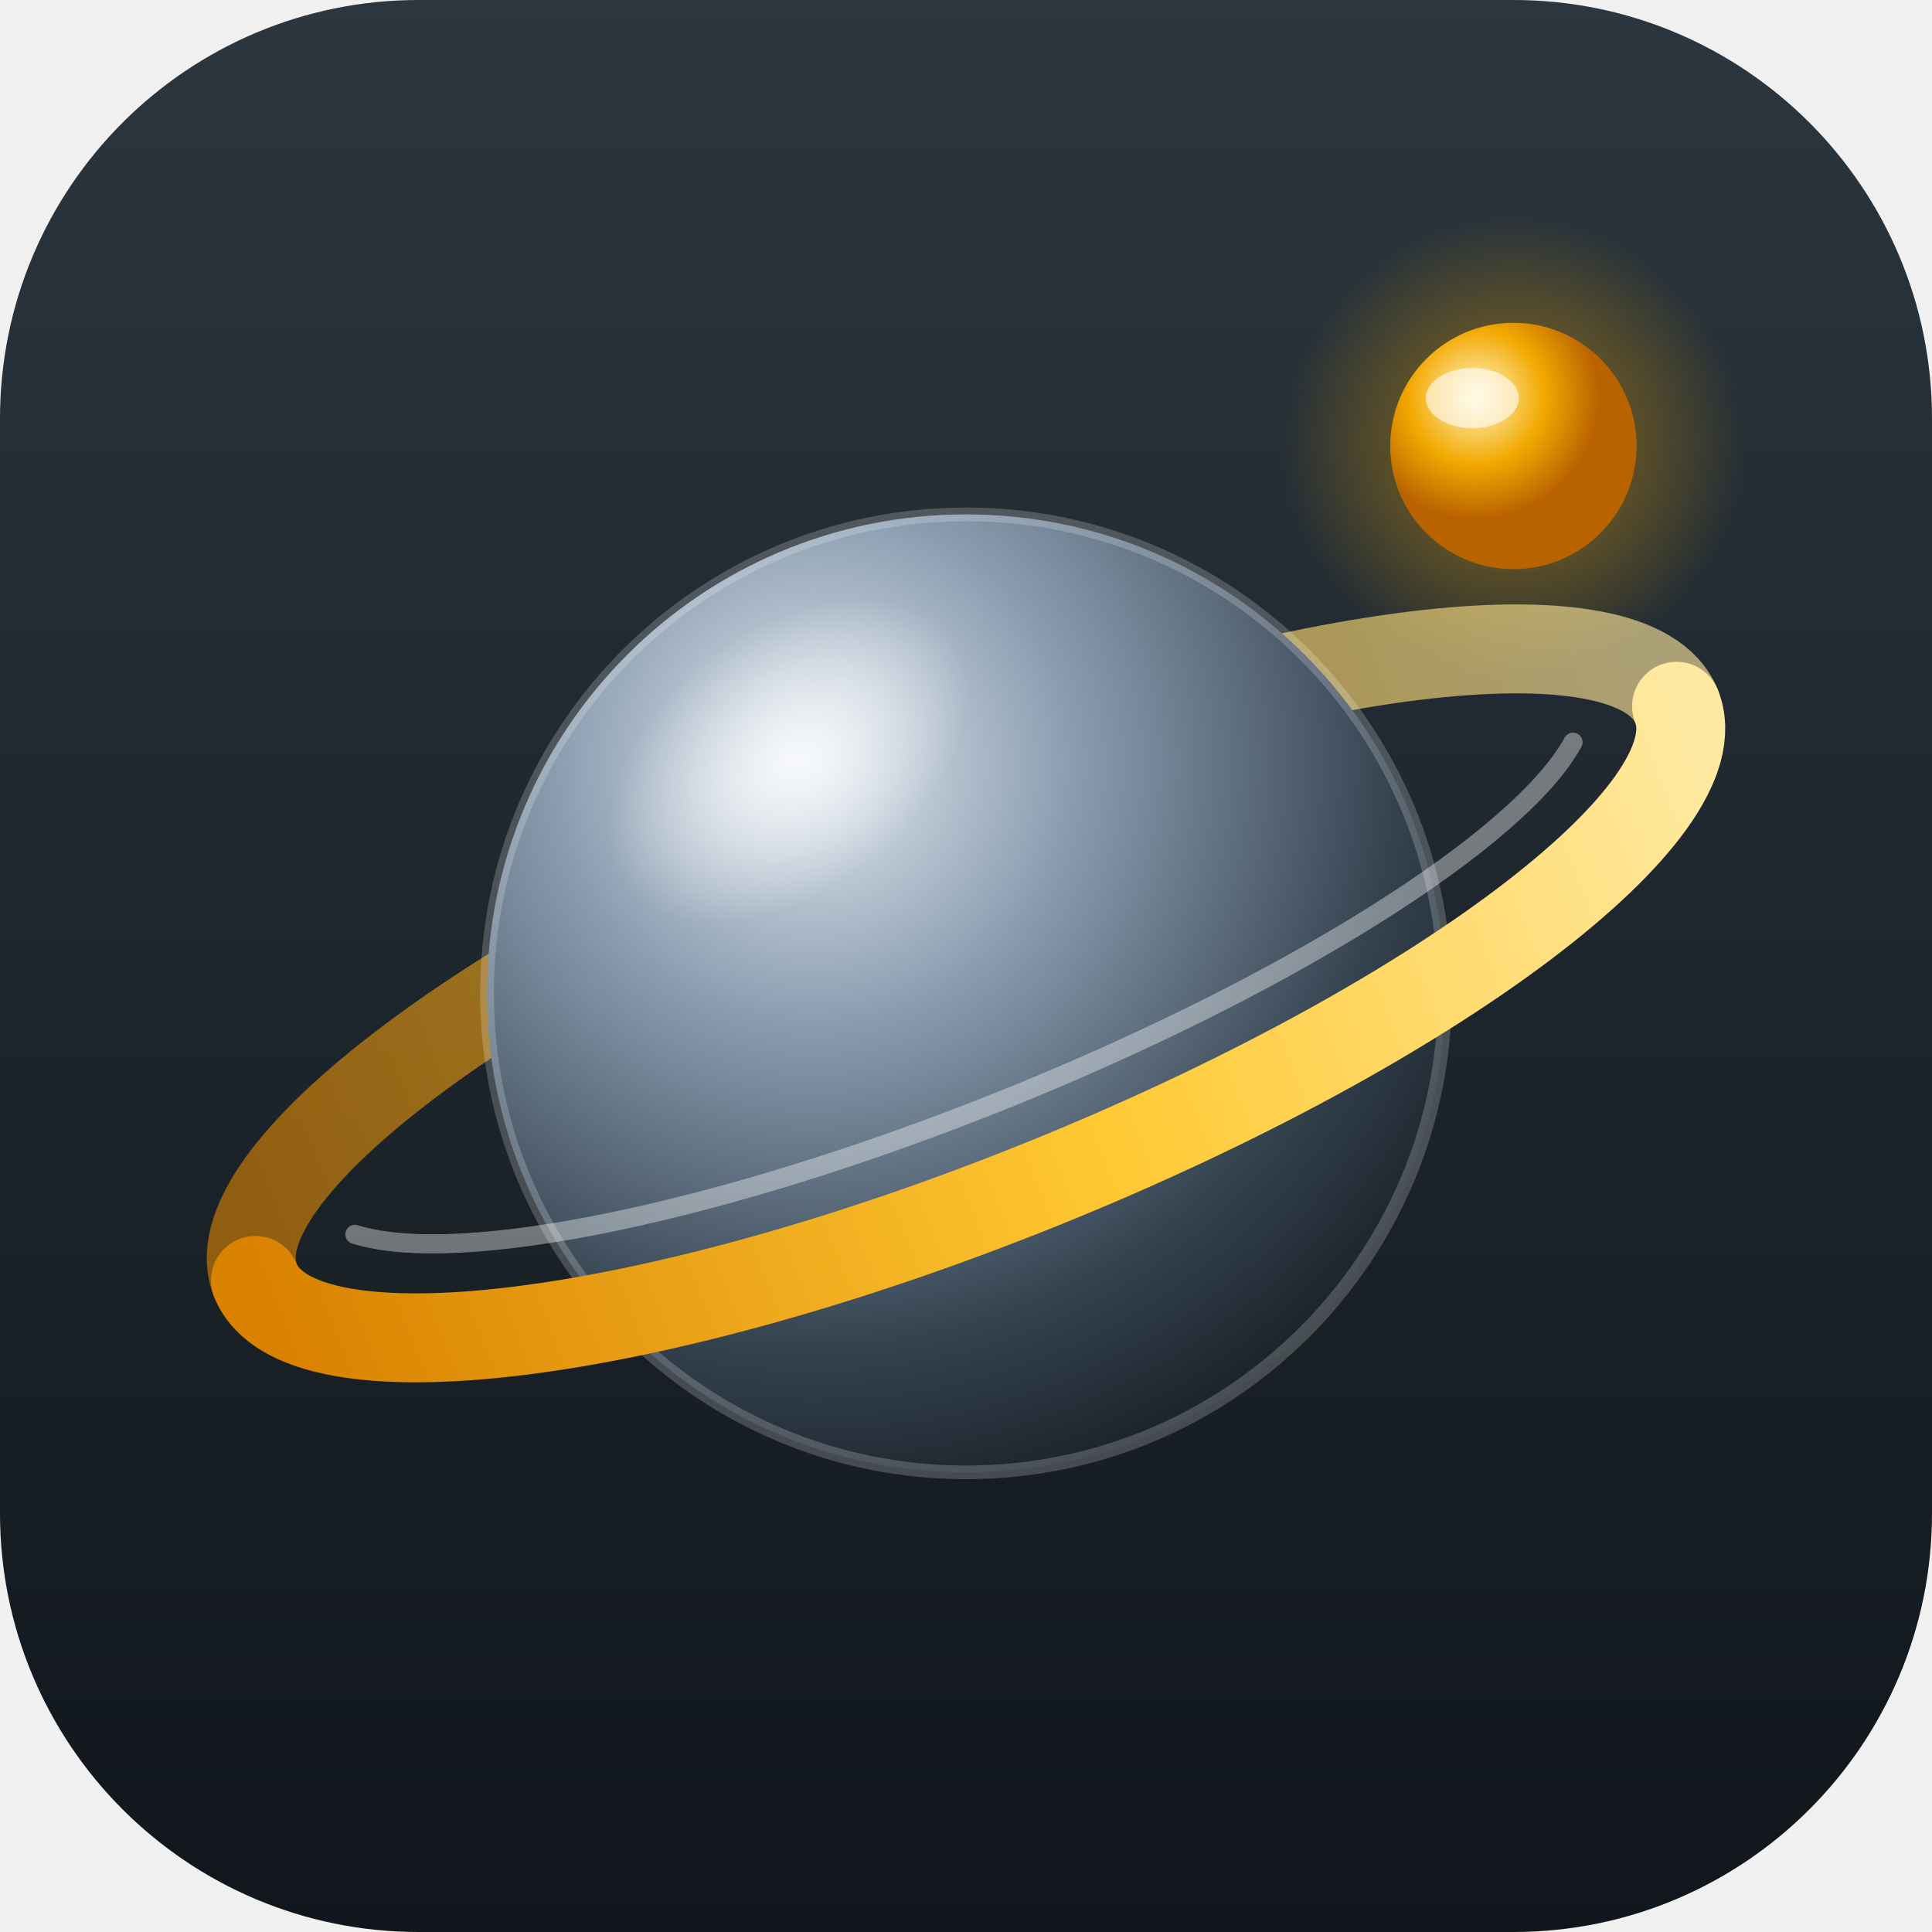
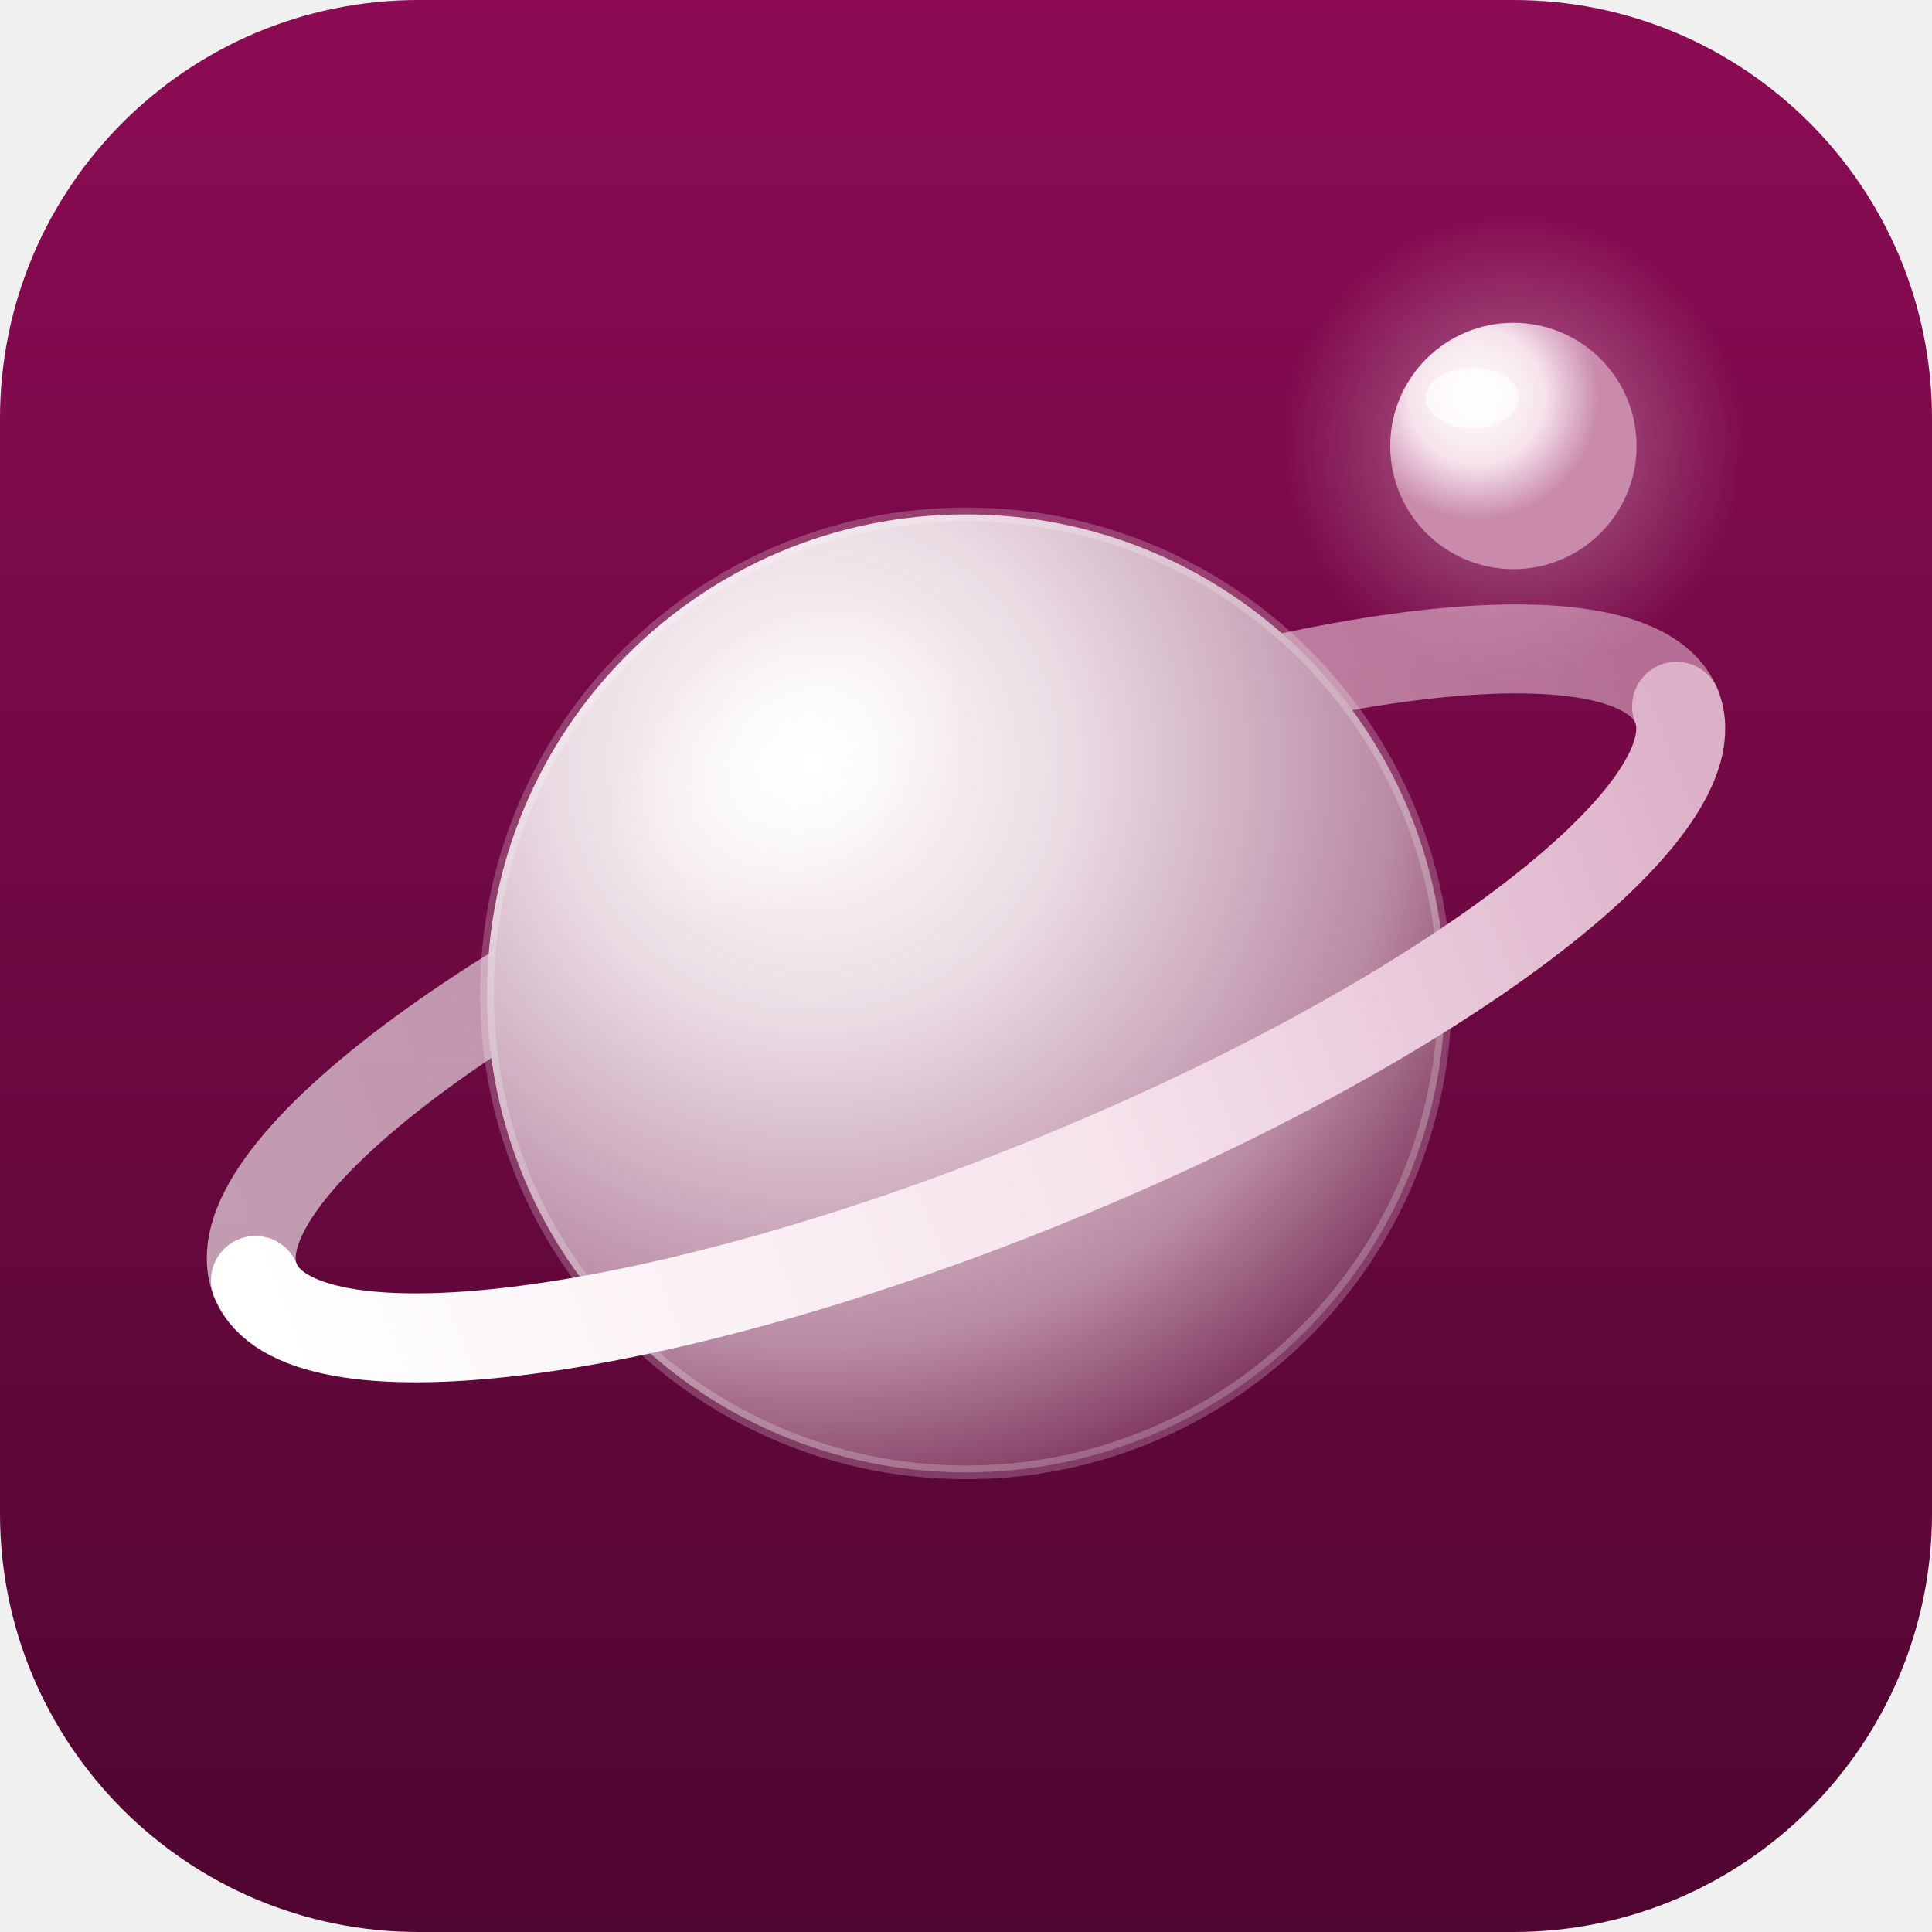
<svg xmlns="http://www.w3.org/2000/svg" viewBox="0 0 120 120" role="img" aria-label="Alzea">
  <defs>
    <radialGradient id="i-s" cx=".34" cy=".26" r=".9">
-       <stop offset="0" stop-color="#E3EAF1" />
-       <stop offset=".3" stop-color="#8A9DB0" />
-       <stop offset=".68" stop-color="#34424F" />
-       <stop offset="1" stop-color="#0B1014" />
+       <stop offset="0" stop-color="#FFFFFF" />
+       <stop offset=".3" stop-color="#EBDCE4" />
+       <stop offset=".68" stop-color="#B98AA3" />
+       <stop offset="1" stop-color="#5B0636" />
    </radialGradient>
-     <radialGradient id="i-h" cx=".5" cy=".5">
-       <stop offset="0" stop-color="#fff" stop-opacity=".75" />
+     <radialGradient id="i-h">
+       <stop offset="0" stop-color="#fff" stop-opacity="0.8" />
      <stop offset="1" stop-color="#fff" stop-opacity="0" />
    </radialGradient>
    <linearGradient id="i-r" x1="0" y1="0" x2="1" y2="0">
-       <stop offset="0" stop-color="#D98200" />
-       <stop offset=".55" stop-color="#FFC933" />
-       <stop offset="1" stop-color="#FFE9A0" />
+       <stop offset="0" stop-color="#FFFFFF" />
+       <stop offset=".55" stop-color="#F6E3EC" />
+       <stop offset="1" stop-color="#DDB0C8" />
    </linearGradient>
    <radialGradient id="i-a" cx=".35" cy=".3">
-       <stop offset="0" stop-color="#FFF6CC" />
-       <stop offset=".55" stop-color="#F2A900" />
-       <stop offset="1" stop-color="#B96200" />
+       <stop offset="0" stop-color="#FFFFFF" />
+       <stop offset=".55" stop-color="#F6E3EC" />
+       <stop offset="1" stop-color="#C98AAB" />
    </radialGradient>
    <radialGradient id="i-g">
-       <stop offset="0" stop-color="#F2A900" stop-opacity=".55" />
-       <stop offset="1" stop-color="#F2A900" stop-opacity="0" />
+       <stop offset="0" stop-color="#FFFFFF" stop-opacity="0.4" />
+       <stop offset="1" stop-color="#FFFFFF" stop-opacity="0" />
    </radialGradient>
-     <linearGradient id="i-bg" x1="0" y1="0" x2="0" y2="1">
-       <stop offset="0" stop-color="#2B363F" />
-       <stop offset="1" stop-color="#10161B" />
+     <linearGradient id="t-bg" x1="0" y1="0" x2="0" y2="1">
+       <stop offset="0" stop-color="#8C0B54" />
+       <stop offset="1" stop-color="#4F0630" />
    </linearGradient>
  </defs>
-   <rect width="120" height="120" rx="26" fill="url(#i-bg)" />
+   <rect width="120" height="120" rx="26" fill="url(#t-bg)" />
  <g transform="translate(9 9) scale(.85)">
    <circle cx="100" cy="22" r="17" fill="url(#i-g)" />
    <g transform="rotate(-22 60 62)">
-       <path d="M4 62A56 15 0 0 1 116 62" fill="none" stroke="url(#i-r)" stroke-width="6.5" stroke-linecap="round" opacity=".62" />
+       <path d="M4 62A56 15 0 0 1 116 62" fill="none" stroke="url(#i-r)" stroke-width="6.5" stroke-linecap="round" opacity=".6" />
    </g>
-     <circle cx="60" cy="62" r="35" fill="url(#i-s)" stroke="rgba(255,255,255,.2)" stroke-width="1" />
+     <circle cx="60" cy="62" r="35" fill="url(#i-s)" stroke="rgba(255,255,255,.22)" stroke-width="1" />
    <ellipse cx="47" cy="45" rx="15" ry="9.5" transform="rotate(-38 47 45)" fill="url(#i-h)" />
    <g transform="rotate(-22 60 62)">
      <path d="M4 62A56 15 0 0 0 116 62" fill="none" stroke="url(#i-r)" stroke-width="6.5" stroke-linecap="round" />
-       <path d="M12 64A50 12 0 0 0 108 64" fill="none" stroke="#fff" stroke-opacity=".38" stroke-width="1.4" stroke-linecap="round" transform="translate(0 -2.4)" />
    </g>
    <circle cx="100" cy="22" r="9" fill="url(#i-a)" />
-     <ellipse cx="97" cy="18.5" rx="3.4" ry="2.2" fill="#fff" opacity=".6" />
+     <ellipse cx="97" cy="18.5" rx="3.4" ry="2.2" fill="#fff" opacity=".65" />
  </g>
</svg>
